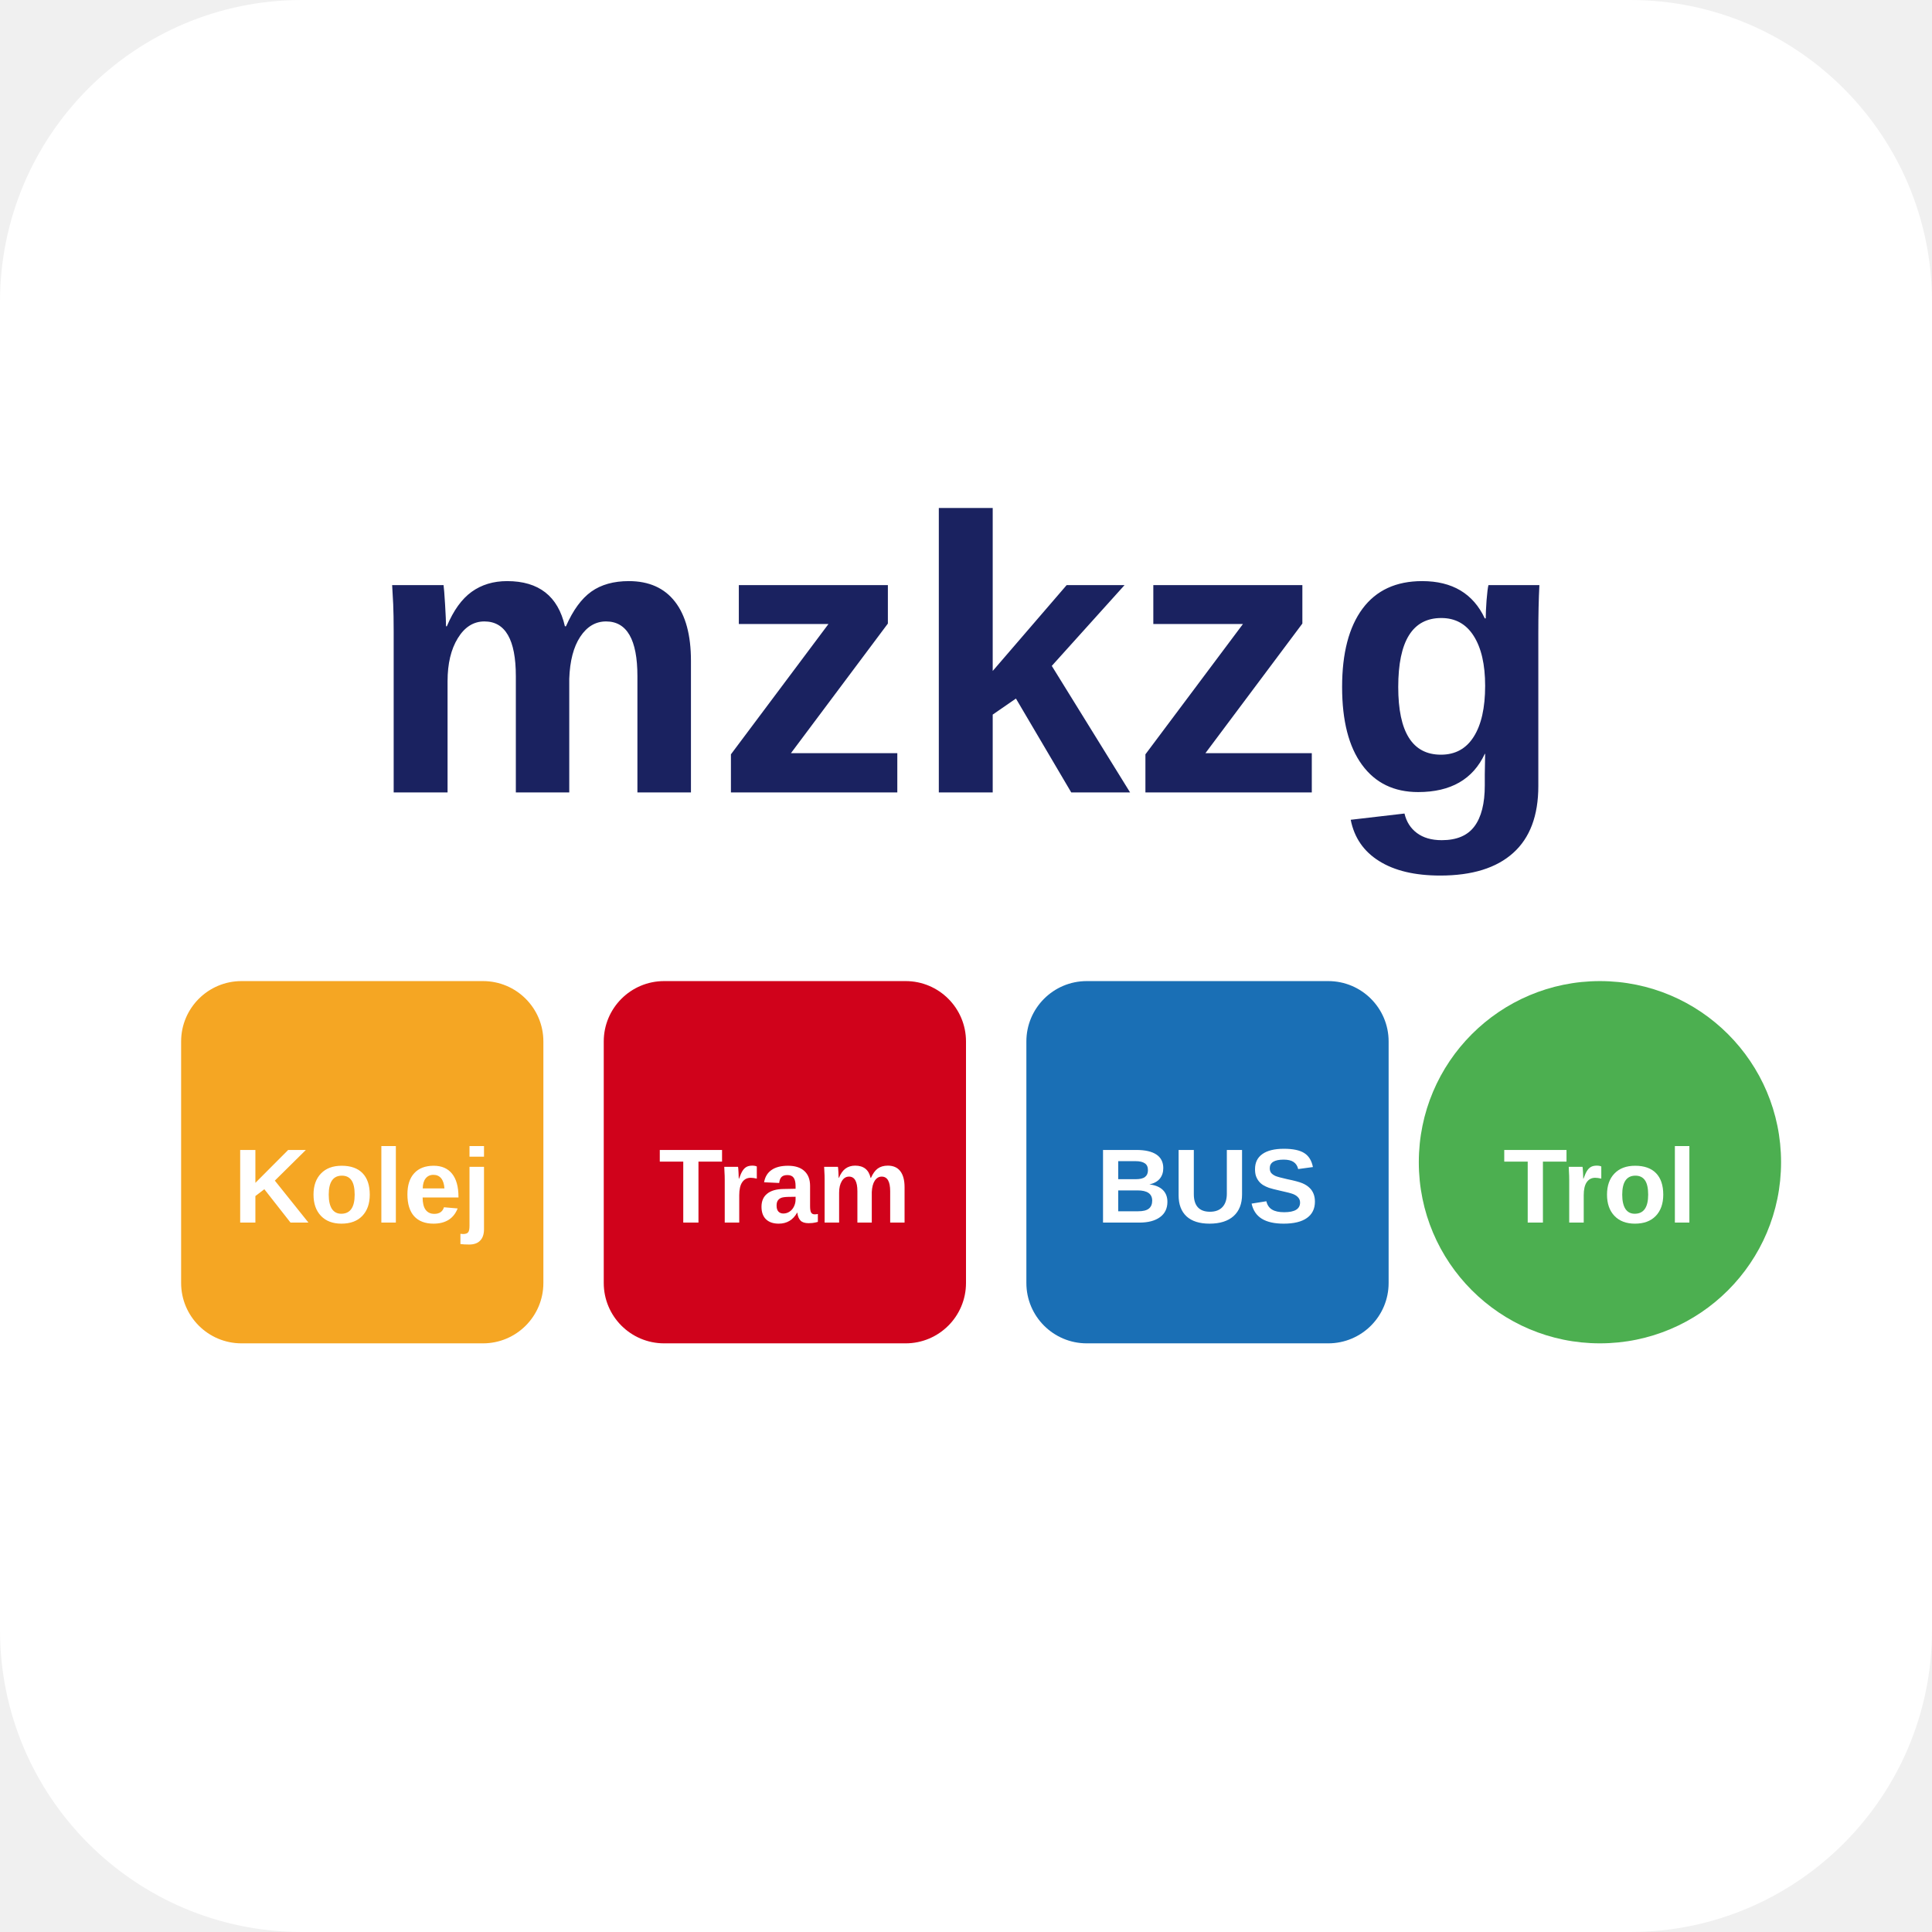
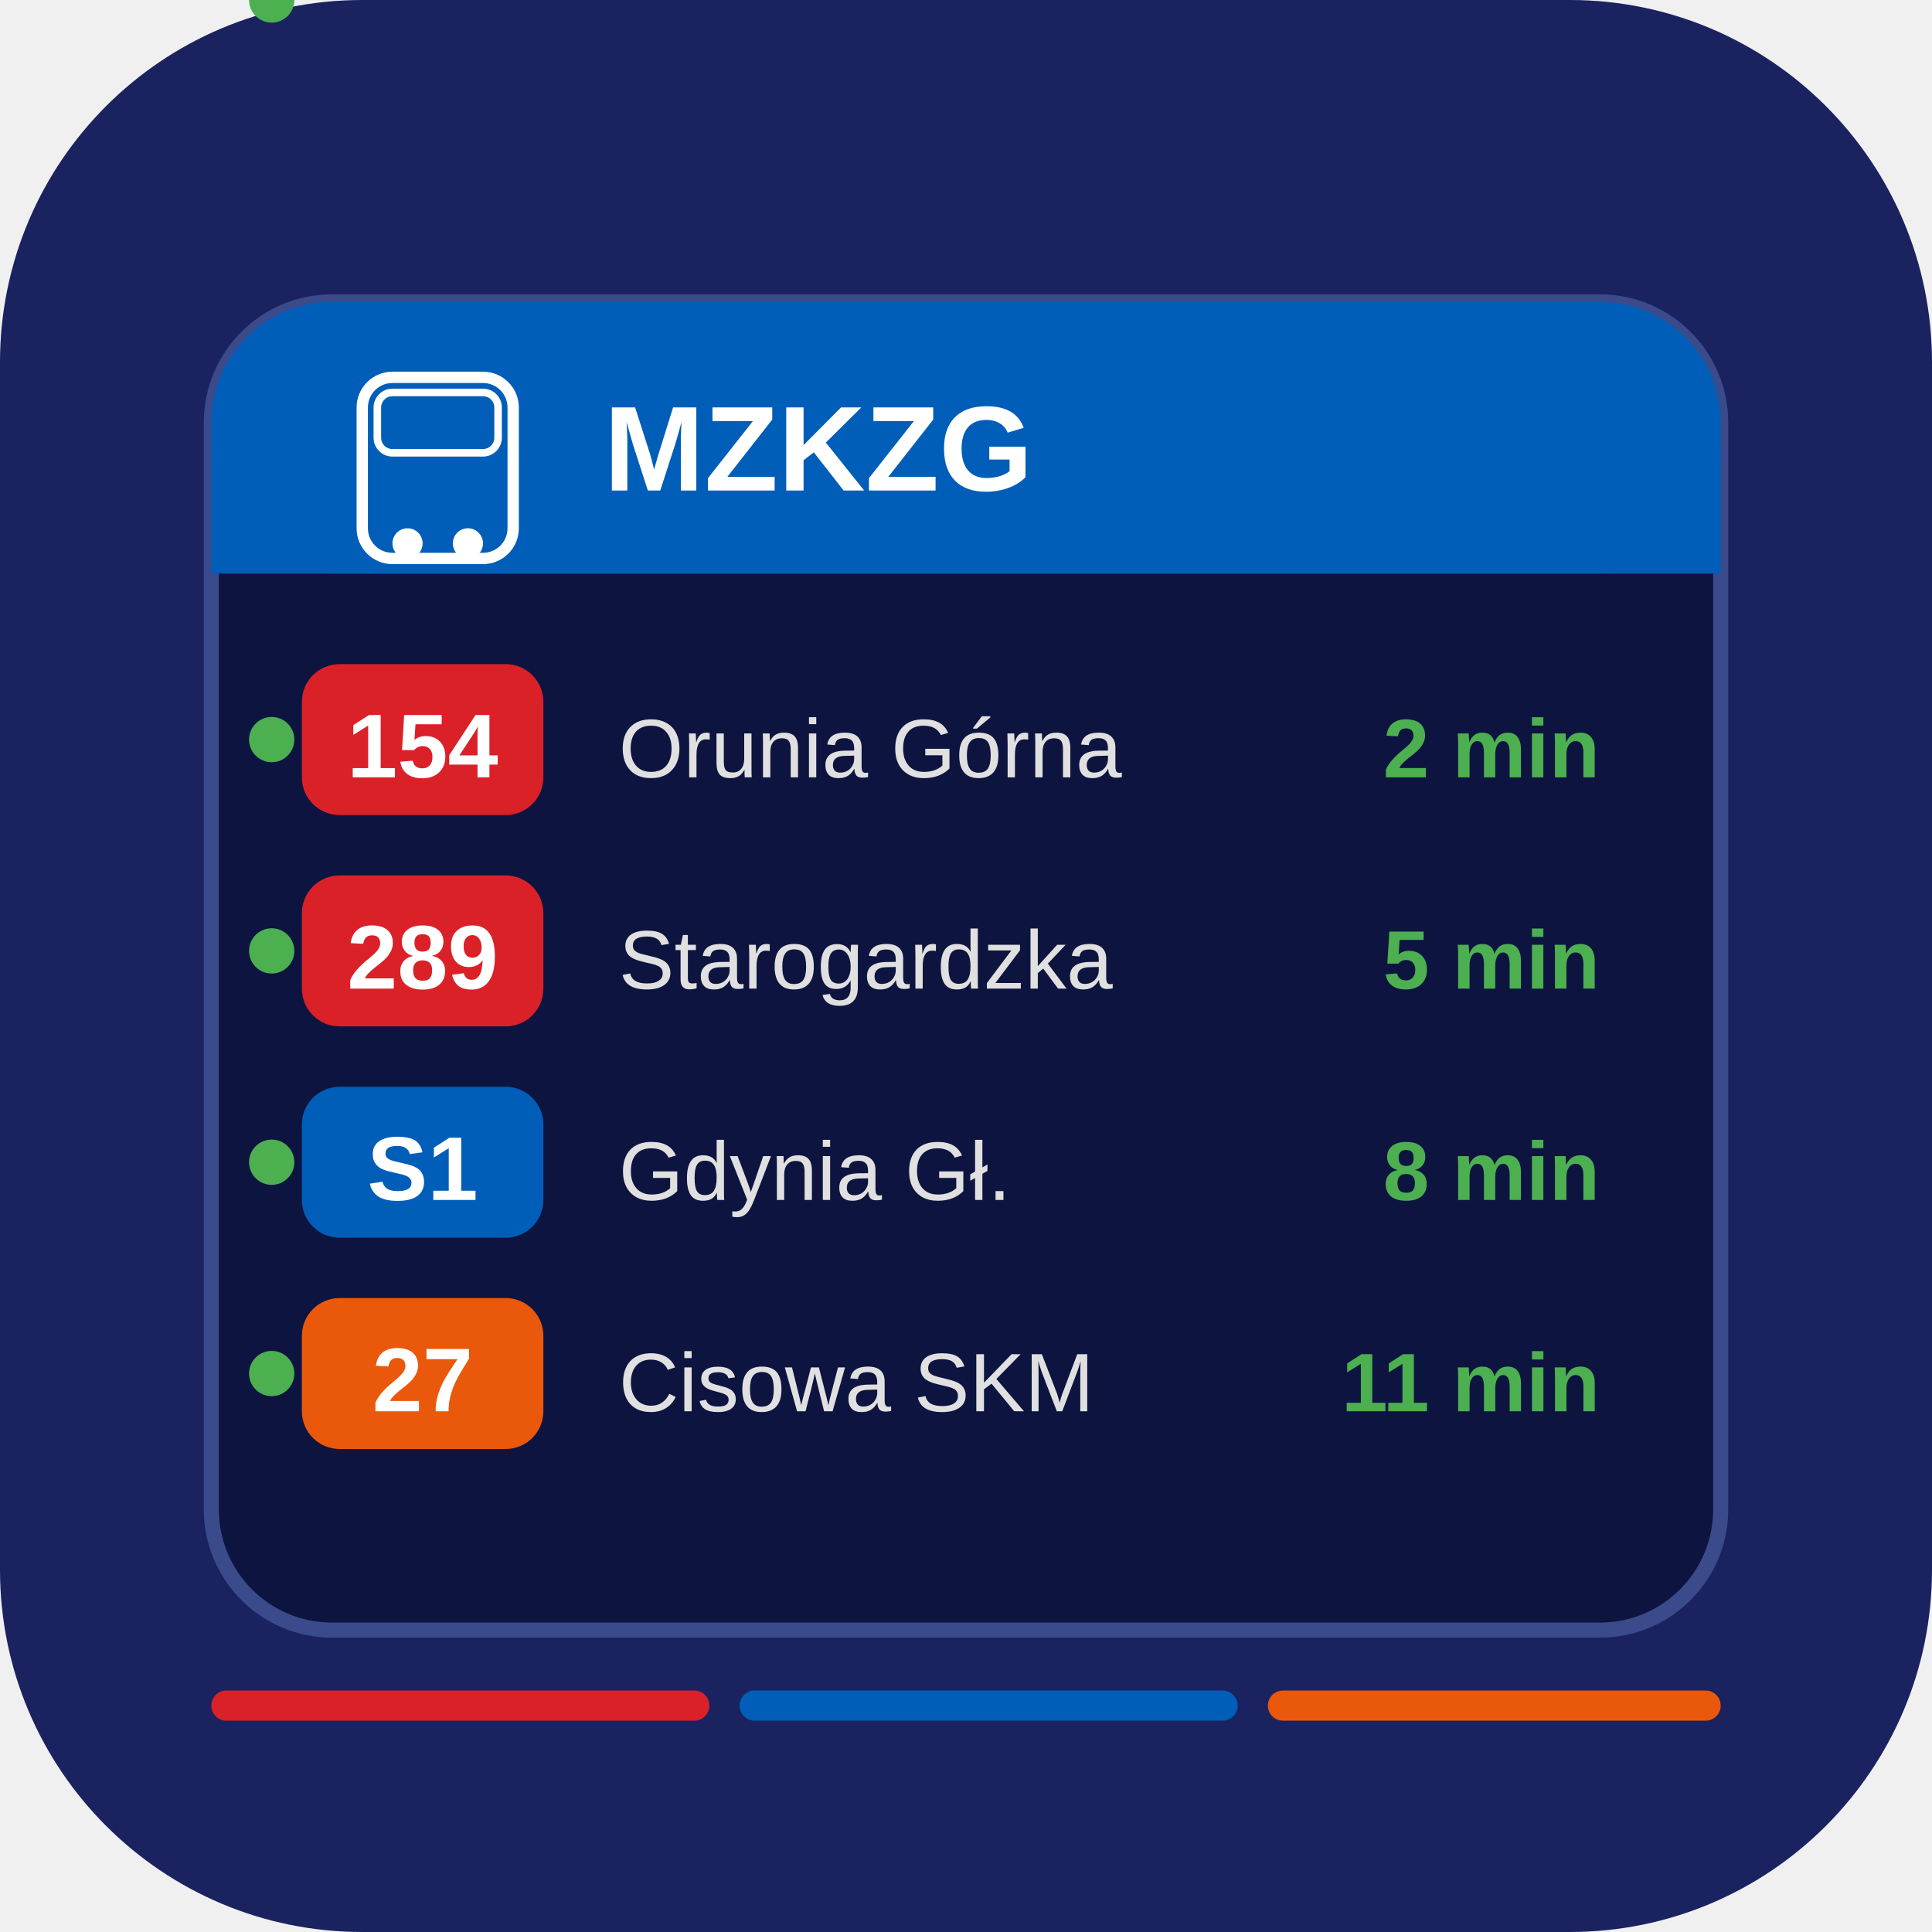
<svg xmlns="http://www.w3.org/2000/svg" viewBox="0 0 256 256" width="256" height="256">
-   <rect width="256" height="256" rx="40" fill="#ffffff" />
-   <text x="128" y="105" font-family="Arial, sans-serif" font-size="52" font-weight="bold" fill="#1a2260" text-anchor="middle">mzkzg</text>
-   <rect x="24" y="130" width="48" height="48" rx="8" fill="#f5a623" />
-   <text x="48" y="162" font-family="Arial, sans-serif" font-size="14" font-weight="bold" fill="#fff" text-anchor="middle">Kolej</text>
-   <rect x="80" y="130" width="48" height="48" rx="8" fill="#d0021b" />
-   <text x="104" y="162" font-family="Arial, sans-serif" font-size="14" font-weight="bold" fill="#fff" text-anchor="middle">Tram</text>
-   <rect x="136" y="130" width="48" height="48" rx="8" fill="#1a6fb5" />
-   <text x="160" y="162" font-family="Arial, sans-serif" font-size="14" font-weight="bold" fill="#fff" text-anchor="middle">BUS</text>
-   <circle cx="212" cy="154" r="24" fill="#4caf50" />
-   <text x="212" y="162" font-family="Arial, sans-serif" font-size="14" font-weight="bold" fill="#fff" text-anchor="middle">Trol</text>
+   <rect width="256" height="256" rx="48" fill="#1a2260" />
+   <rect x="28" y="40" width="200" height="176" rx="16" fill="#0d1440" stroke="#3a4a8a" stroke-width="2" />
+   <rect x="28" y="40" width="200" height="36" rx="16" fill="#005eb8" />
+   <rect x="28" y="60" width="200" height="16" fill="#005eb8" />
+   <path d="M52 50h12a4 4 0 014 4v16a4 4 0 01-4 4H52a4 4 0 01-4-4V54a4 4 0 014-4z" fill="none" stroke="#fff" stroke-width="1.5" />
+   <circle cx="54" cy="72" r="2" fill="#fff" />
+   <circle cx="62" cy="72" r="2" fill="#fff" />
+   <rect x="50" y="52" width="16" height="8" rx="2" fill="none" stroke="#fff" stroke-width="1" />
+   <text x="80" y="65" font-family="Arial, sans-serif" font-size="16" font-weight="bold" fill="#fff">MZKZG</text>
+   <rect x="40" y="88" width="32" height="20" rx="5" fill="#DA2128" />
+   <text x="56" y="103" font-family="Arial, sans-serif" font-size="12" font-weight="bold" fill="#fff" text-anchor="middle">154</text>
+   <text x="82" y="103" font-family="Arial, sans-serif" font-size="11" fill="#e0e0e0">Orunia Górna</text>
+   <text x="212" y="103" font-family="Arial, sans-serif" font-size="11" font-weight="bold" fill="#4caf50" text-anchor="end">2 min</text>
+   <rect x="40" y="116" width="32" height="20" rx="5" fill="#DA2128" />
+   <text x="56" y="131" font-family="Arial, sans-serif" font-size="12" font-weight="bold" fill="#fff" text-anchor="middle">289</text>
+   <text x="82" y="131" font-family="Arial, sans-serif" font-size="11" fill="#e0e0e0">Starogardzka</text>
+   <text x="212" y="131" font-family="Arial, sans-serif" font-size="11" font-weight="bold" fill="#4caf50" text-anchor="end">5 min</text>
+   <rect x="40" y="144" width="32" height="20" rx="5" fill="#005eb8" />
+   <text x="56" y="159" font-family="Arial, sans-serif" font-size="12" font-weight="bold" fill="#fff" text-anchor="middle">S1</text>
+   <text x="82" y="159" font-family="Arial, sans-serif" font-size="11" fill="#e0e0e0">Gdynia Gł.</text>
+   <text x="212" y="159" font-family="Arial, sans-serif" font-size="11" font-weight="bold" fill="#4caf50" text-anchor="end">8 min</text>
+   <rect x="40" y="172" width="32" height="20" rx="5" fill="#ea580c" />
+   <text x="56" y="187" font-family="Arial, sans-serif" font-size="12" font-weight="bold" fill="#fff" text-anchor="middle">27</text>
+   <text x="82" y="187" font-family="Arial, sans-serif" font-size="11" fill="#e0e0e0">Cisowa SKM</text>
+   <text x="212" y="187" font-family="Arial, sans-serif" font-size="11" font-weight="bold" fill="#4caf50" text-anchor="end">11 min</text>
+   <circle cx="36" y="98" r="3" fill="#4caf50" />
+   <circle cx="36" cy="98" r="3" fill="#4caf50" />
+   <circle cx="36" cy="126" r="3" fill="#4caf50" />
+   <circle cx="36" cy="154" r="3" fill="#4caf50" />
+   <circle cx="36" cy="182" r="3" fill="#4caf50" />
+   <rect x="28" y="224" width="66" height="4" rx="2" fill="#DA2128" />
+   <rect x="98" y="224" width="66" height="4" rx="2" fill="#005eb8" />
+   <rect x="168" y="224" width="60" height="4" rx="2" fill="#ea580c" />
</svg>
